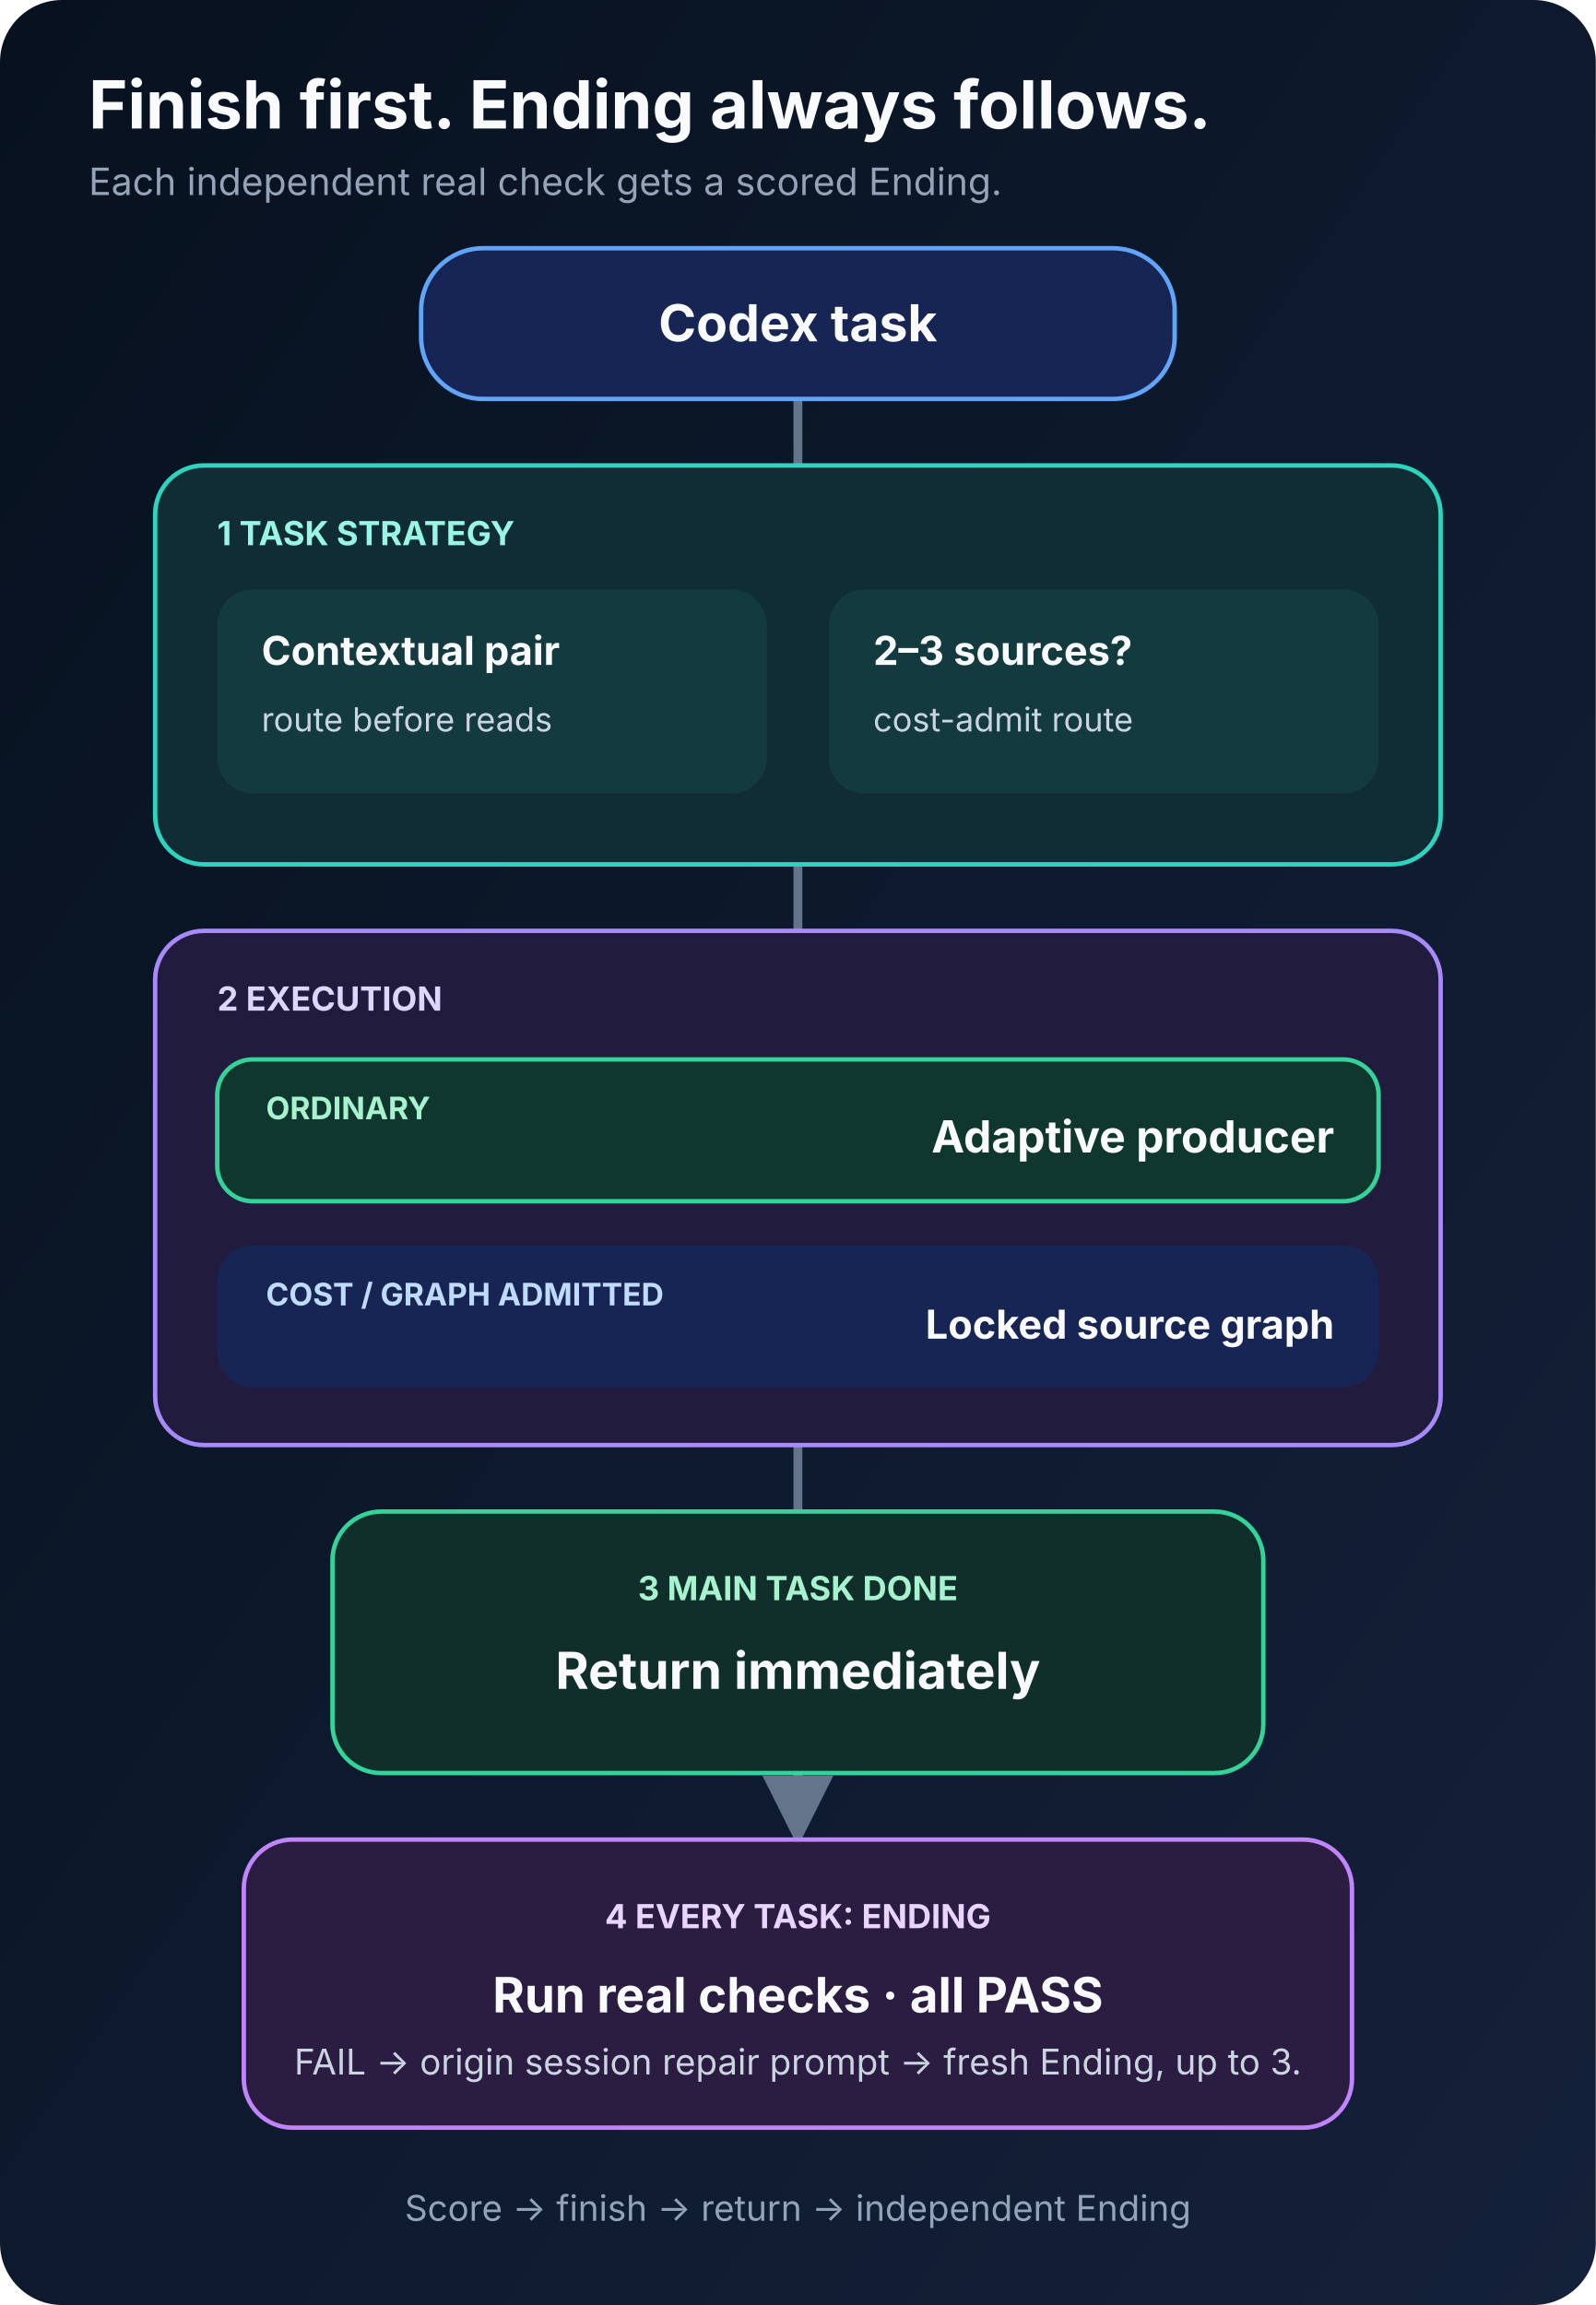
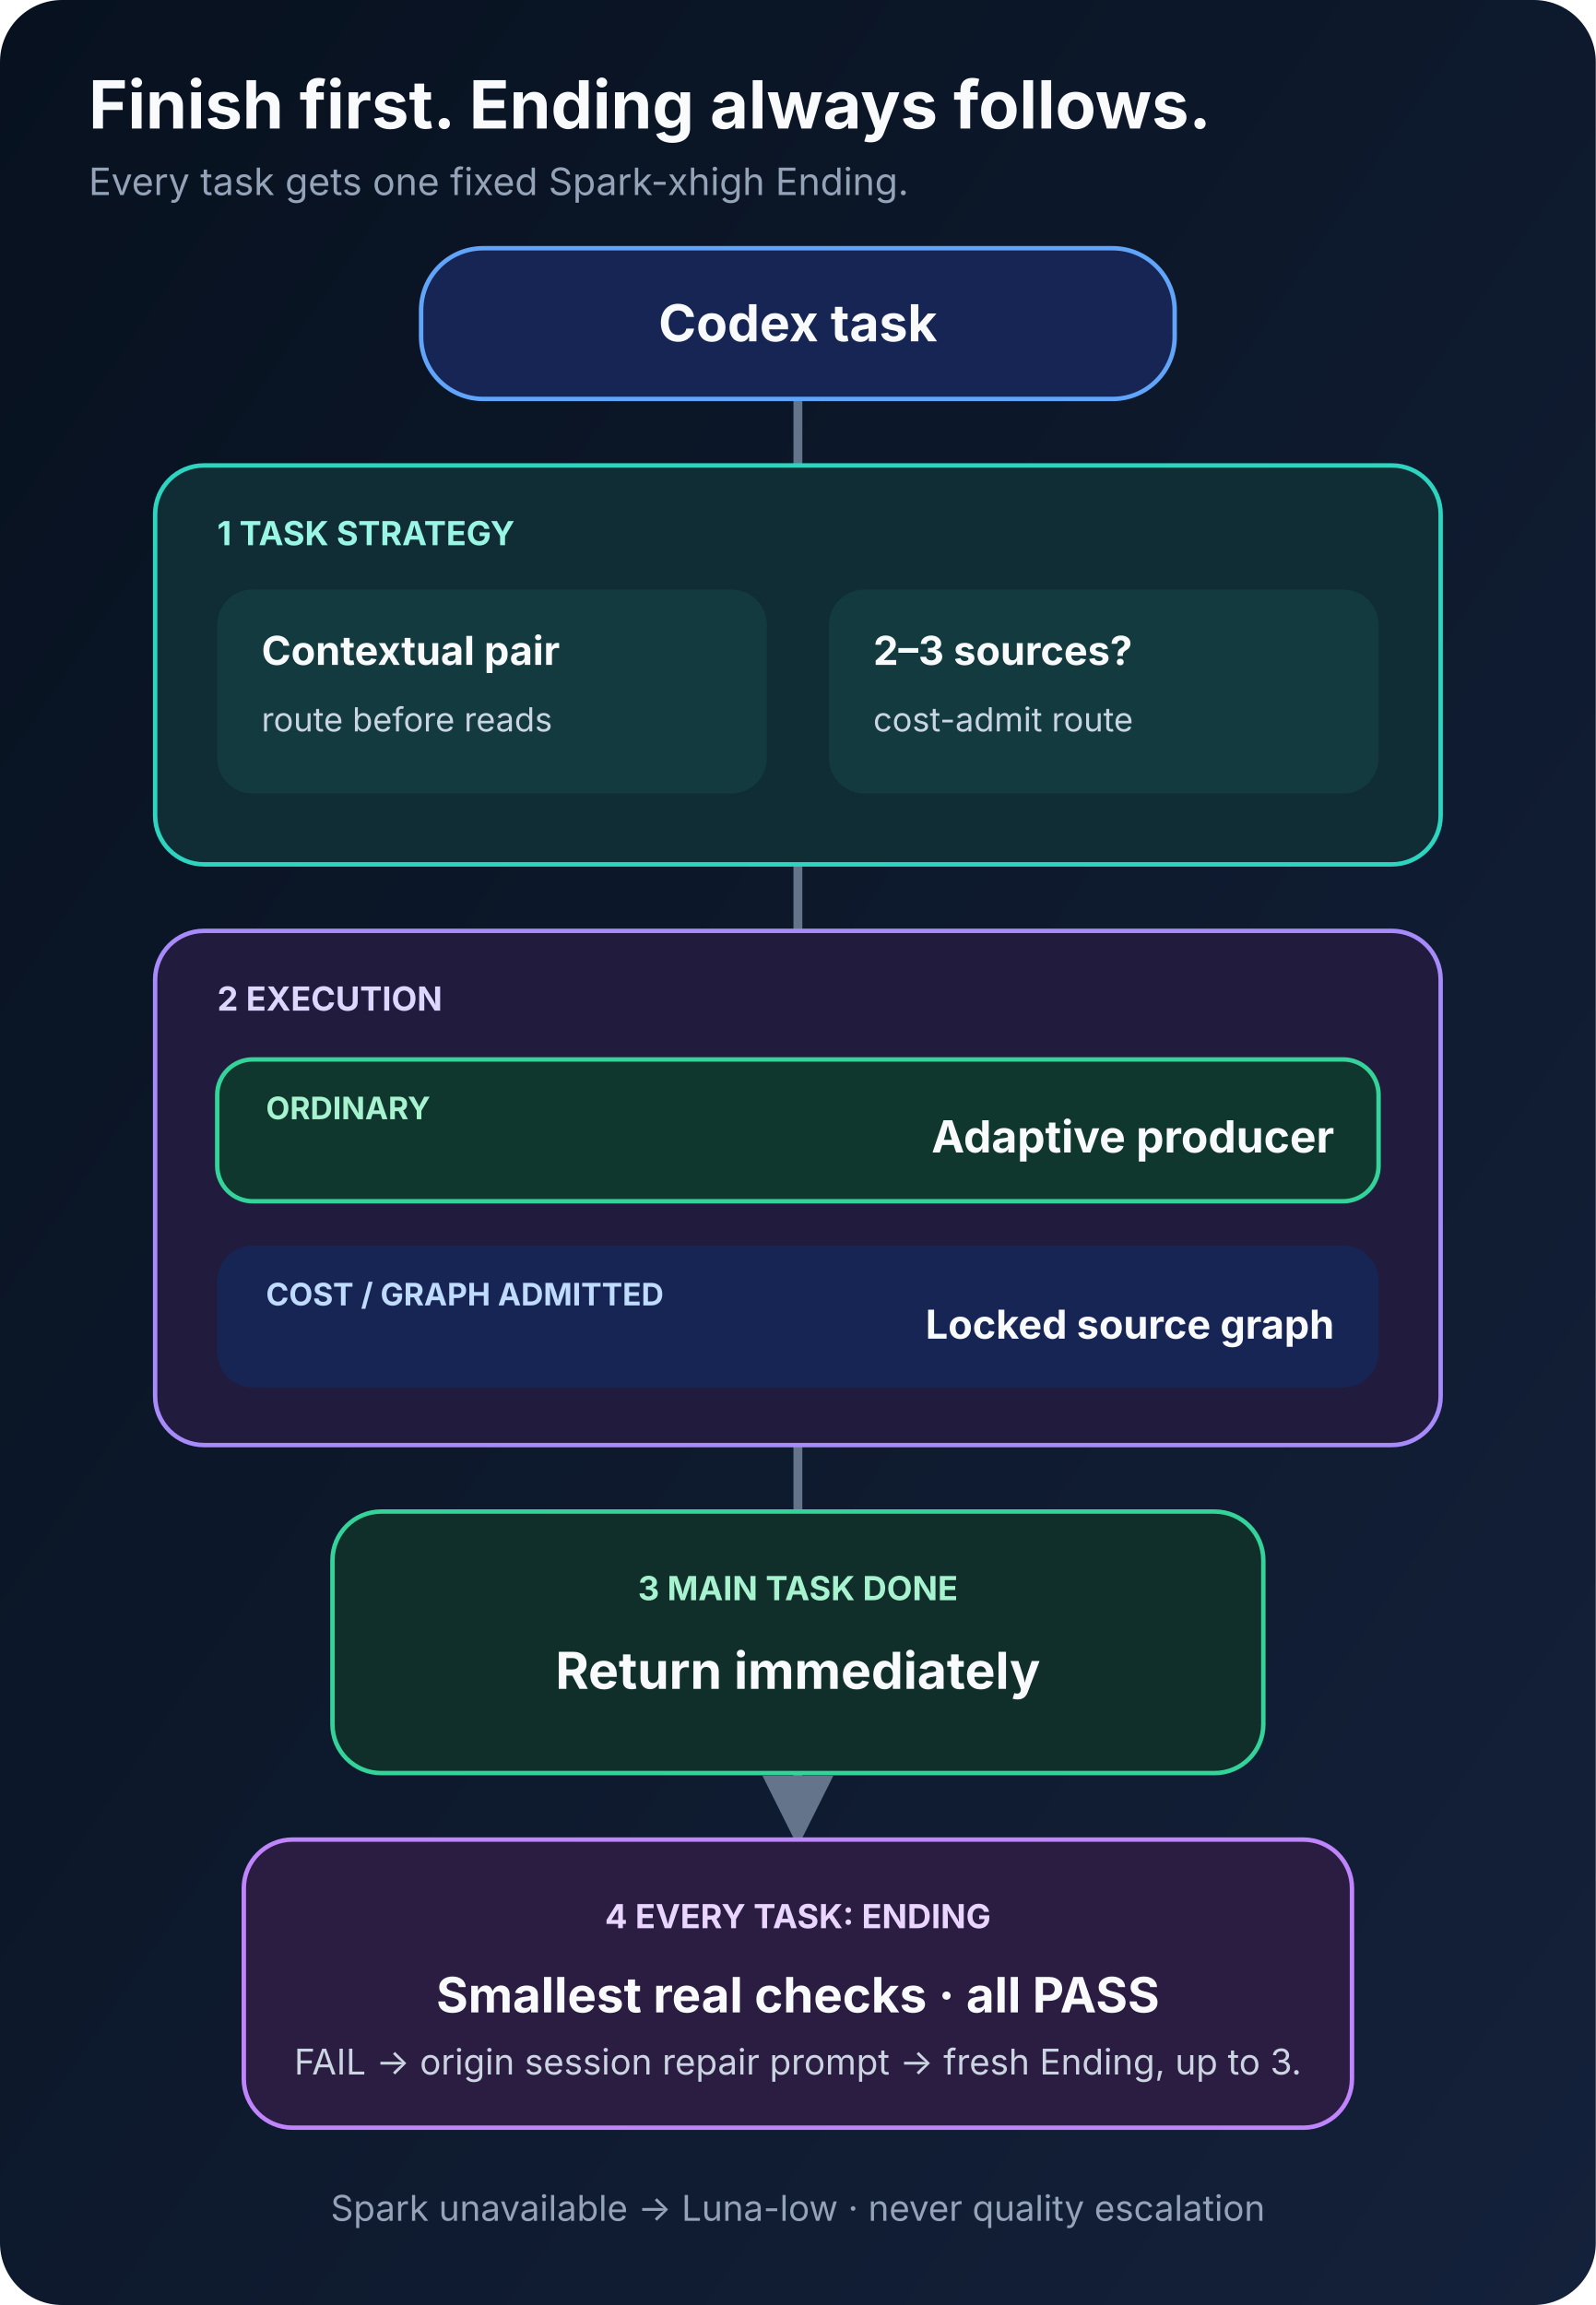
<svg xmlns="http://www.w3.org/2000/svg" width="720" height="1040" viewBox="0 0 720 1040" role="img" aria-labelledby="title desc">
  <defs>
    <linearGradient id="background" x1="0" y1="0" x2="1" y2="1">
      <stop stop-color="#07111f" />
      <stop offset="1" stop-color="#14213a" />
    </linearGradient>
    <marker id="arrow" viewBox="0 0 10 10" refX="9" refY="5" markerWidth="8" markerHeight="8" orient="auto">
      <path d="M0 0 10 5 0 10z" fill="#64748b" />
    </marker>
  </defs>
  <rect width="720" height="1040" rx="28" fill="url(#background)" />
  <text x="40" y="58" fill="#f8fafc" font-family="-apple-system,BlinkMacSystemFont,'Segoe UI',sans-serif" font-size="30" font-weight="700">Finish first. Ending always follows.</text>
-   <text x="40" y="88" fill="#94a3b8" font-family="-apple-system,BlinkMacSystemFont,'Segoe UI',sans-serif" font-size="17">Each independent real check gets a scored Ending.</text>
+   <text x="40" y="88" fill="#94a3b8" font-family="-apple-system,BlinkMacSystemFont,'Segoe UI',sans-serif" font-size="17">Every task gets one fixed Spark-xhigh Ending.</text>
  <path d="M360 180V210 M360 390V420 M360 652V682 M360 800V830" fill="none" stroke="#64748b" stroke-width="4" marker-end="url(#arrow)" />
  <rect x="190" y="112" width="340" height="68" rx="28" fill="#172554" stroke="#60a5fa" stroke-width="2" />
  <text x="360" y="154" text-anchor="middle" fill="#f8fafc" font-family="-apple-system,BlinkMacSystemFont,'Segoe UI',sans-serif" font-size="23" font-weight="700">Codex task</text>
  <rect x="70" y="210" width="580" height="180" rx="22" fill="#102d35" stroke="#2dd4bf" stroke-width="2" />
  <text x="98" y="246" fill="#99f6e4" font-family="-apple-system,BlinkMacSystemFont,'Segoe UI',sans-serif" font-size="15" font-weight="700">1  TASK STRATEGY</text>
  <rect x="98" y="266" width="248" height="92" rx="16" fill="#123a3f" />
  <text x="118" y="300" fill="#f8fafc" font-family="-apple-system,BlinkMacSystemFont,'Segoe UI',sans-serif" font-size="18" font-weight="700">Contextual pair</text>
  <text x="118" y="330" fill="#cbd5e1" font-family="-apple-system,BlinkMacSystemFont,'Segoe UI',sans-serif" font-size="15">route before reads</text>
  <rect x="374" y="266" width="248" height="92" rx="16" fill="#123a3f" />
  <text x="394" y="300" fill="#f8fafc" font-family="-apple-system,BlinkMacSystemFont,'Segoe UI',sans-serif" font-size="18" font-weight="700">2–3 sources?</text>
  <text x="394" y="330" fill="#cbd5e1" font-family="-apple-system,BlinkMacSystemFont,'Segoe UI',sans-serif" font-size="15">cost-admit route</text>
  <rect x="70" y="420" width="580" height="232" rx="22" fill="#211b3d" stroke="#a78bfa" stroke-width="2" />
  <text x="98" y="456" fill="#ddd6fe" font-family="-apple-system,BlinkMacSystemFont,'Segoe UI',sans-serif" font-size="15" font-weight="700">2  EXECUTION</text>
  <rect x="98" y="478" width="524" height="64" rx="16" fill="#10372e" stroke="#34d399" stroke-width="2" />
  <text x="120" y="505" fill="#a7f3d0" font-family="-apple-system,BlinkMacSystemFont,'Segoe UI',sans-serif" font-size="14" font-weight="700">ORDINARY</text>
  <text x="602" y="520" text-anchor="end" fill="#f8fafc" font-family="-apple-system,BlinkMacSystemFont,'Segoe UI',sans-serif" font-size="20" font-weight="700">Adaptive producer</text>
  <rect x="98" y="562" width="524" height="64" rx="16" fill="#172554" />
  <text x="120" y="589" fill="#bfdbfe" font-family="-apple-system,BlinkMacSystemFont,'Segoe UI',sans-serif" font-size="14" font-weight="700">COST / GRAPH ADMITTED</text>
  <text x="602" y="604" text-anchor="end" fill="#f8fafc" font-family="-apple-system,BlinkMacSystemFont,'Segoe UI',sans-serif" font-size="18" font-weight="700">Locked source graph</text>
  <rect x="150" y="682" width="420" height="118" rx="22" fill="#102e2a" stroke="#34d399" stroke-width="2" />
  <text x="360" y="722" text-anchor="middle" fill="#a7f3d0" font-family="-apple-system,BlinkMacSystemFont,'Segoe UI',sans-serif" font-size="15" font-weight="700">3  MAIN TASK DONE</text>
  <text x="360" y="762" text-anchor="middle" fill="#f8fafc" font-family="-apple-system,BlinkMacSystemFont,'Segoe UI',sans-serif" font-size="23" font-weight="700">Return immediately</text>
  <rect x="110" y="830" width="500" height="130" rx="22" fill="#2b1c42" stroke="#c084fc" stroke-width="2" />
  <text x="360" y="870" text-anchor="middle" fill="#e9d5ff" font-family="-apple-system,BlinkMacSystemFont,'Segoe UI',sans-serif" font-size="15" font-weight="700">4  EVERY TASK: ENDING</text>
-   <text x="360" y="908" text-anchor="middle" fill="#f8fafc" font-family="-apple-system,BlinkMacSystemFont,'Segoe UI',sans-serif" font-size="22" font-weight="700">Run real checks · all PASS</text>
+   <text x="360" y="908" text-anchor="middle" fill="#f8fafc" font-family="-apple-system,BlinkMacSystemFont,'Segoe UI',sans-serif" font-size="22" font-weight="700">Smallest real checks · all PASS</text>
  <text x="360" y="936" text-anchor="middle" fill="#cbd5e1" font-family="-apple-system,BlinkMacSystemFont,'Segoe UI',sans-serif" font-size="16">FAIL → origin session repair prompt → fresh Ending, up to 3.</text>
-   <text x="360" y="1002" text-anchor="middle" fill="#94a3b8" font-family="-apple-system,BlinkMacSystemFont,'Segoe UI',sans-serif" font-size="16">Score → finish → return → independent Ending</text>
+   <text x="360" y="1002" text-anchor="middle" fill="#94a3b8" font-family="-apple-system,BlinkMacSystemFont,'Segoe UI',sans-serif" font-size="16">Spark unavailable → Luna-low · never quality escalation</text>
</svg>
